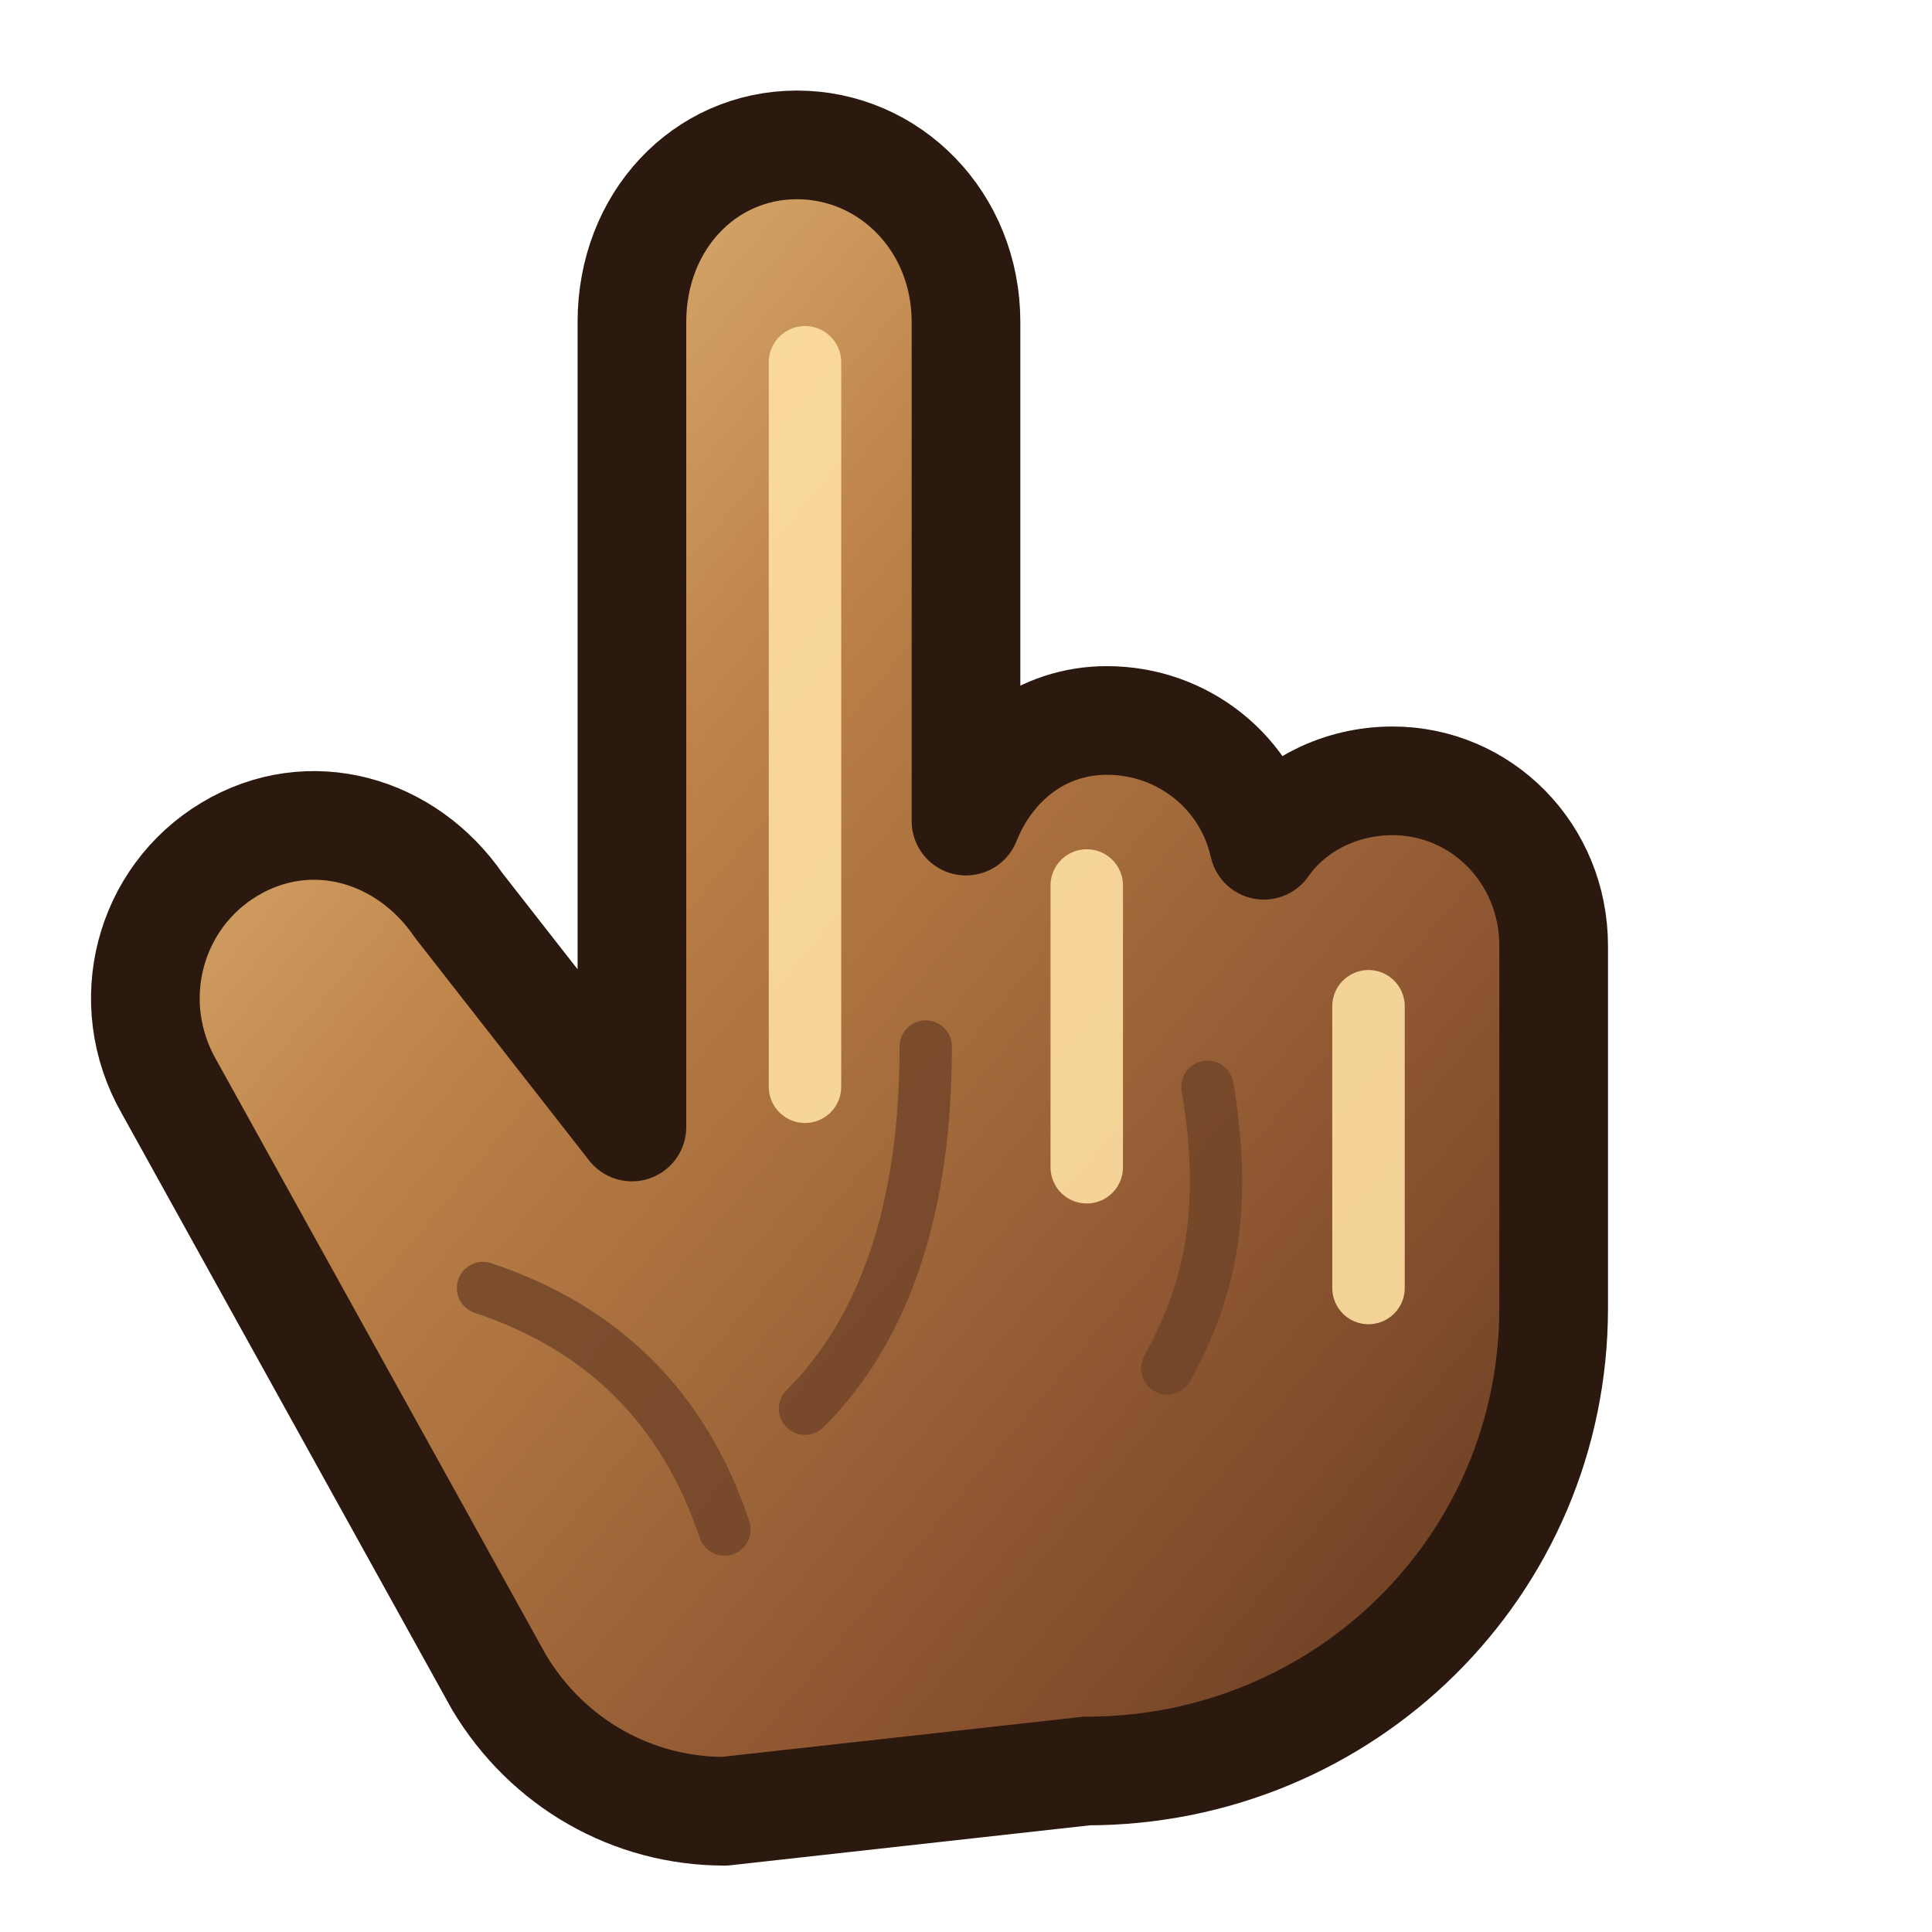
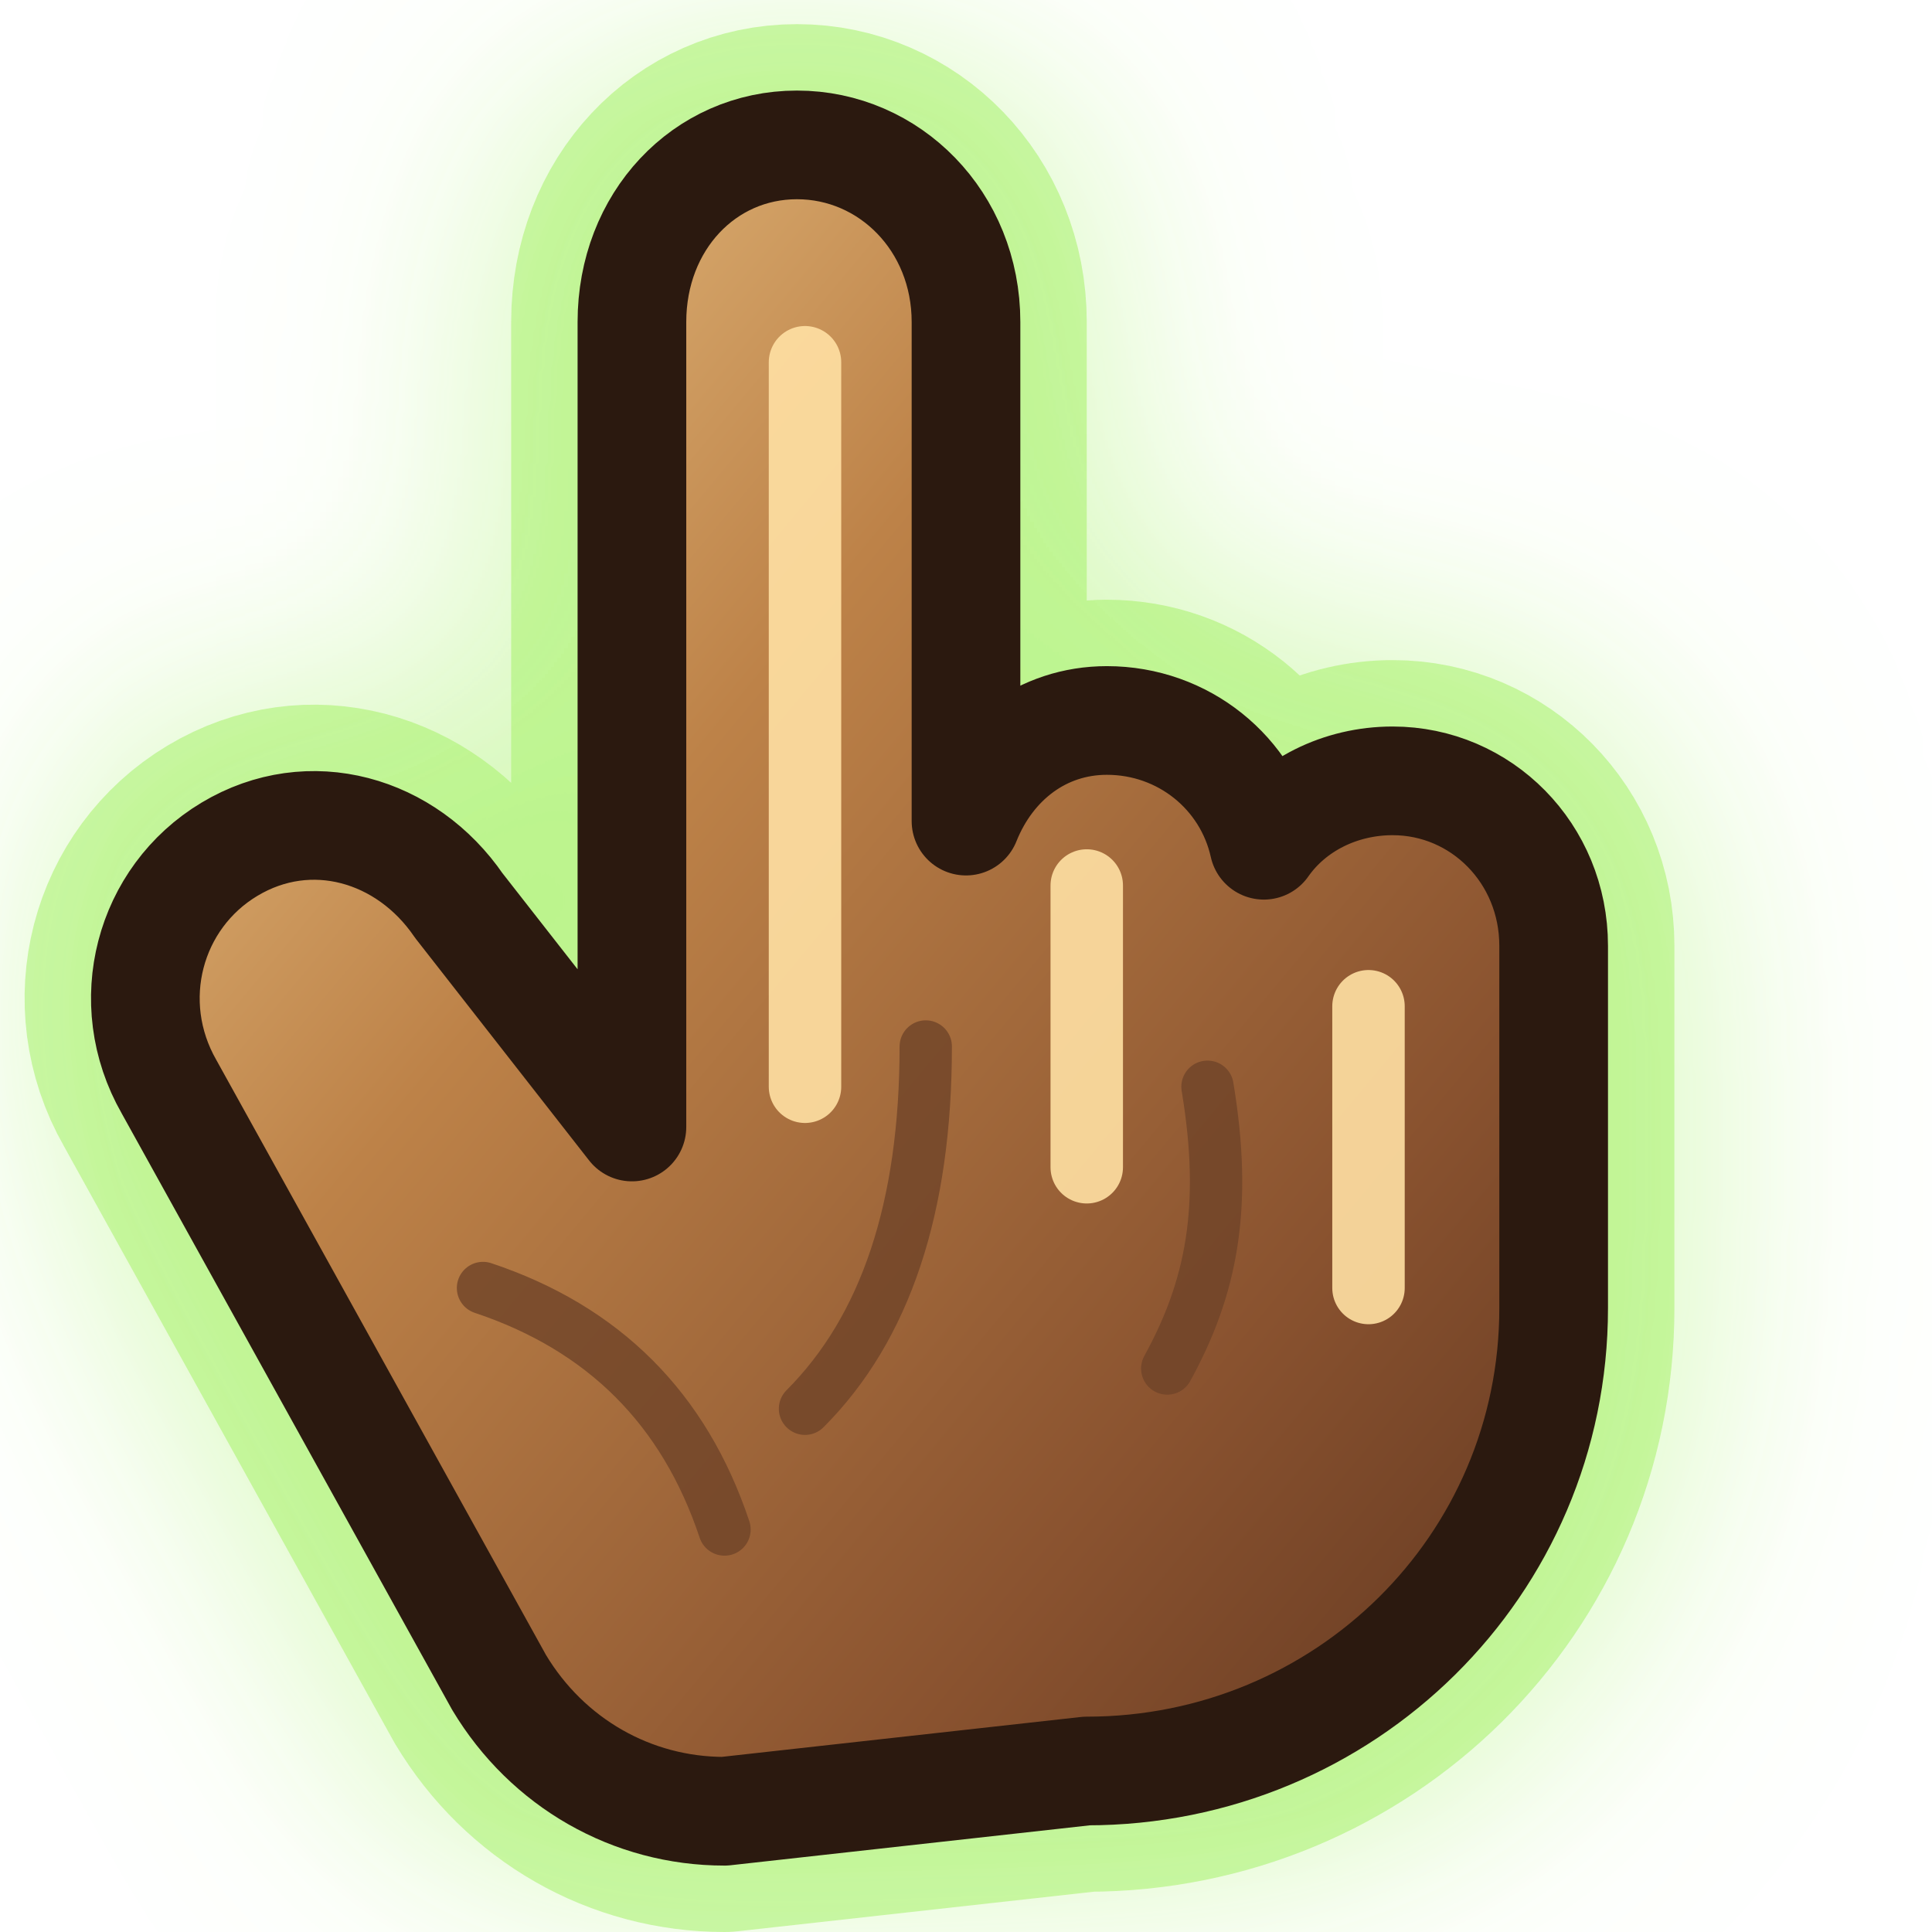
<svg xmlns="http://www.w3.org/2000/svg" width="48" height="48" viewBox="0 0 48 48">
  <defs>
    <linearGradient id="wood" x1="0" y1="0" x2="1" y2="1">
      <stop stop-color="#f2d092" />
      <stop offset=".38" stop-color="#bd8248" />
      <stop offset=".75" stop-color="#89522f" />
      <stop offset="1" stop-color="#5e351f" />
    </linearGradient>
+     <filter id="forestGlow" x="-40%" y="-40%" width="180%" height="180%">
+       <feGaussianBlur stdDeviation="3.2" result="blur" />
+       <feFlood flood-color="#a8f16b" flood-opacity=".94" result="tint" />
+       <feComposite in="tint" in2="blur" operator="in" result="glow" />
+       <feMerge>
+         <feMergeNode in="glow" />
+         <feMergeNode in="SourceGraphic" />
+       </feMerge>
+     </filter>
  </defs>
+   <path d="M18 45c-2.3 0-4.4-1.2-5.6-3.2L4.2 27c-1.2-2.1-.5-4.7 1.5-5.9 2-1.2 4.4-.5 5.7 1.4l4.3 5.5V8c0-2.5 1.8-4.4 4.1-4.4S24 5.5 24 8v12.4c.6-1.5 1.9-2.5 3.5-2.5 1.9 0 3.5 1.3 3.9 3.1.7-1 1.9-1.6 3.2-1.6 2.2 0 4 1.8 4 4.1v9c0 6.4-5.2 11.5-11.6 11.5Z" fill="none" stroke="#a8f16b" stroke-opacity=".56" stroke-width="6" stroke-linejoin="round" filter="url(#forestGlow)" />
  <path d="M18 45c-2.3 0-4.4-1.2-5.6-3.2L4.2 27c-1.2-2.1-.5-4.7 1.5-5.9 2-1.2 4.4-.5 5.7 1.4l4.3 5.5V8c0-2.5 1.8-4.4 4.1-4.4S24 5.5 24 8v12.4c.6-1.5 1.9-2.5 3.5-2.5 1.9 0 3.5 1.3 3.9 3.1.7-1 1.9-1.6 3.2-1.6 2.2 0 4 1.8 4 4.1v9c0 6.4-5.2 11.5-11.6 11.5Z" fill="url(#wood)" stroke="#2b190f" stroke-width="2.7" stroke-linejoin="round" />
  <path d="M20 9v18m7-5v7m7-4v7" fill="none" stroke="#ffe0a3" stroke-width="1.8" stroke-linecap="round" opacity=".9" />
  <path d="M12 32c3 1 5 3 6 6m5-12c0 4-1 7-3 9m10-8c.5 3 .1 5-1 7" fill="none" stroke="#6f4328" stroke-width="1.3" stroke-linecap="round" opacity=".8" />
</svg>
